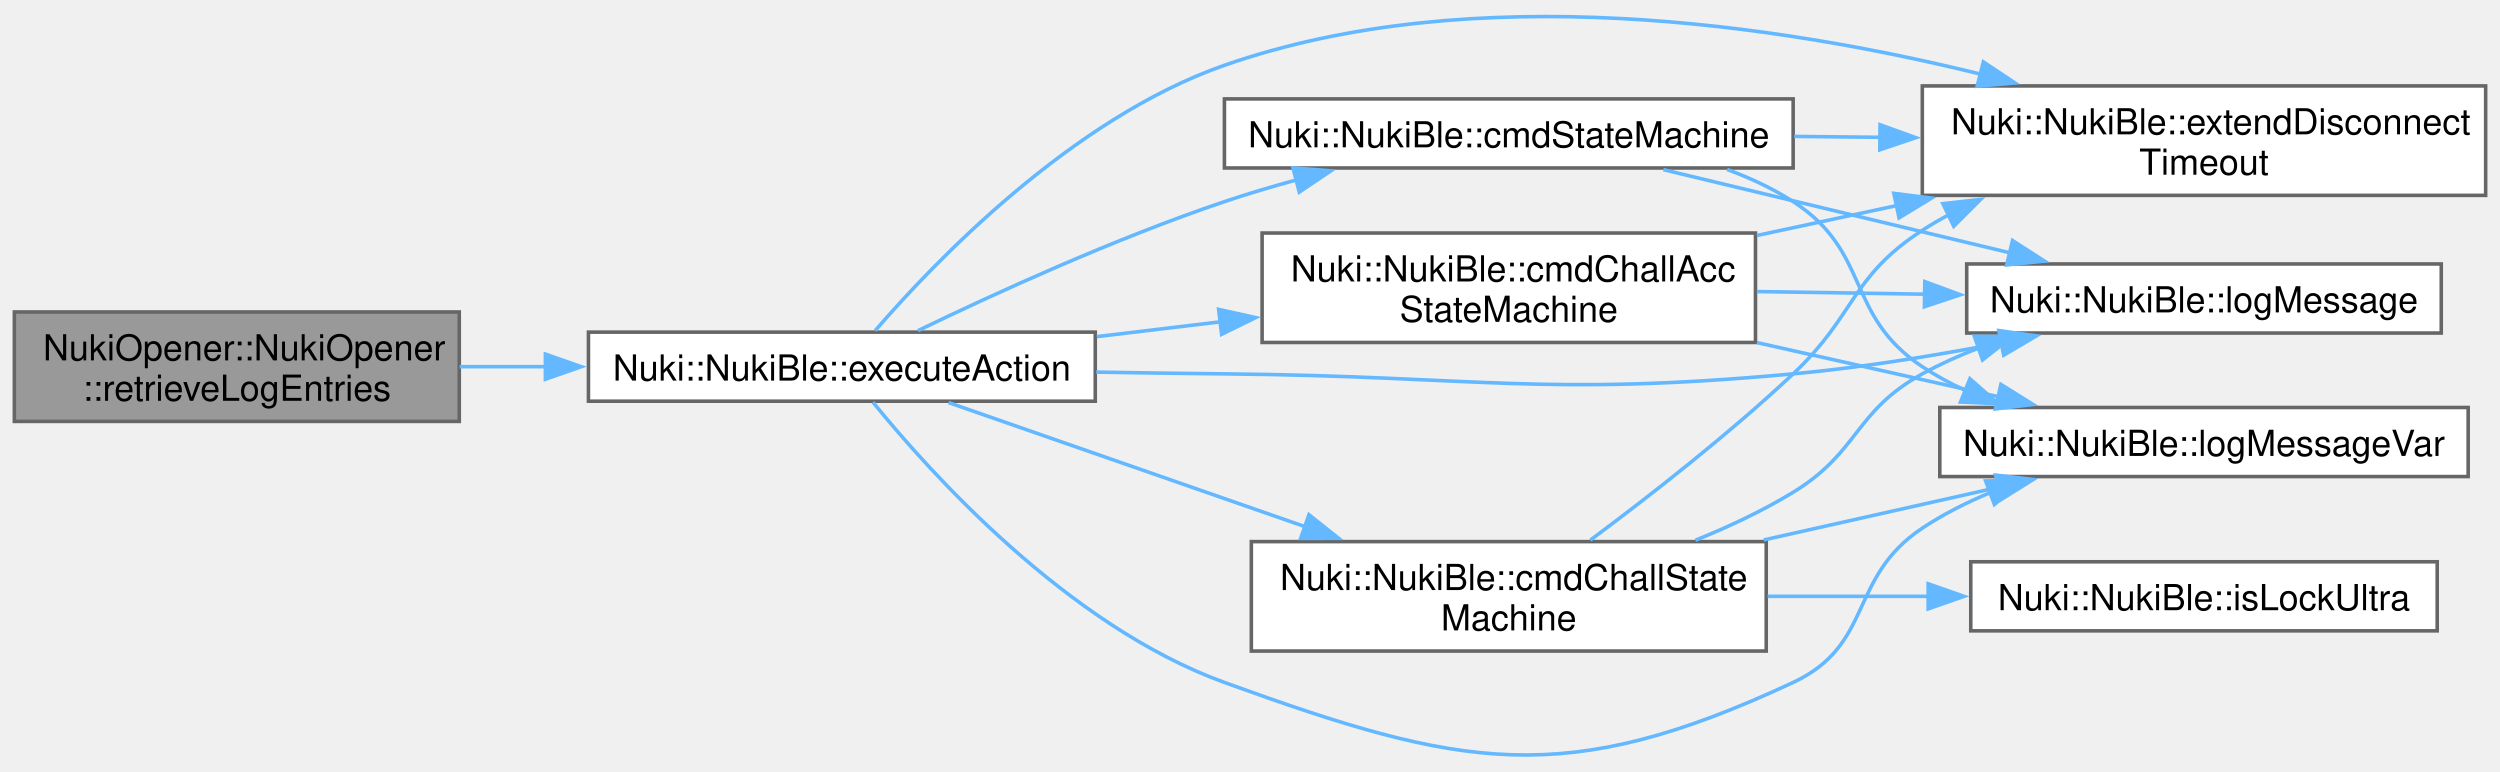
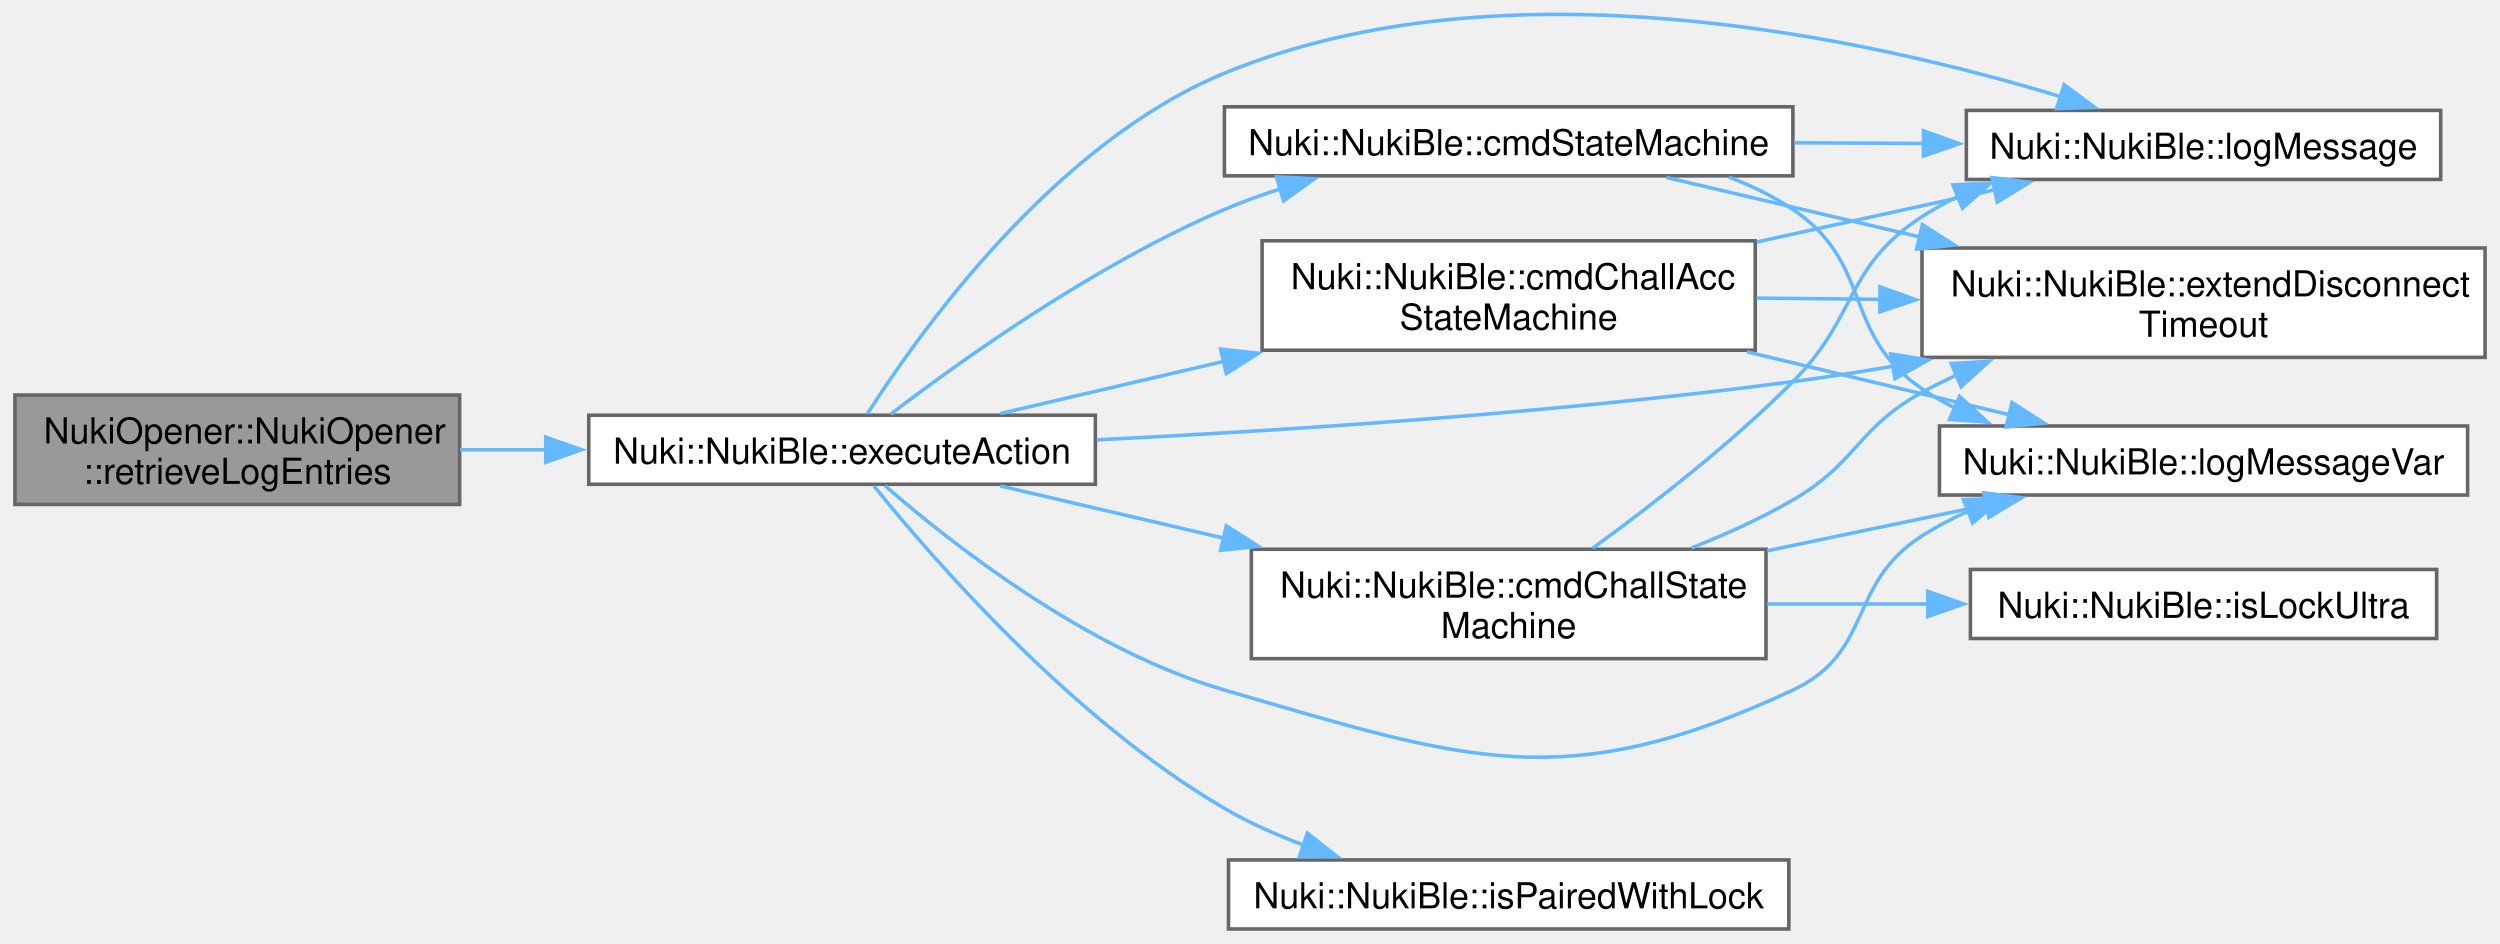
- <svg xmlns="http://www.w3.org/2000/svg" xmlns:xlink="http://www.w3.org/1999/xlink" width="697pt" height="215pt" viewBox="0.00 0.00 696.75 214.53">
-   <g id="graph0" class="graph" transform="scale(1 1) rotate(0) translate(4 210.53)">
+ <svg xmlns="http://www.w3.org/2000/svg" xmlns:xlink="http://www.w3.org/1999/xlink" width="697pt" height="263pt" viewBox="0.00 0.00 696.75 263.03">
+   <g id="graph0" class="graph" transform="scale(1 1) rotate(0) translate(4 259.03)">
    <g id="Node000001" class="node">
      <g id="a_Node000001">
        <a xlink:title="Request the opener via BLE to send the log entries.">
-           <polygon fill="#999999" stroke="#666666" points="124,-123.78 0,-123.78 0,-93.28 124,-93.28 124,-123.78" />
-           <text text-anchor="start" x="8" y="-110.28" font-family="Helvetica,sans-Serif" font-size="10.00">NukiOpener::NukiOpener</text>
-           <text text-anchor="middle" x="62" y="-99.03" font-family="Helvetica,sans-Serif" font-size="10.00">::retrieveLogEntries</text>
+           <polygon fill="#999999" stroke="#666666" points="124,-148.88 0,-148.88 0,-118.38 124,-118.38 124,-148.88" />
+           <text text-anchor="start" x="8" y="-135.38" font-family="Helvetica,sans-Serif" font-size="10.00">NukiOpener::NukiOpener</text>
+           <text text-anchor="middle" x="62" y="-124.12" font-family="Helvetica,sans-Serif" font-size="10.00">::retrieveLogEntries</text>
        </a>
      </g>
    </g>
    <g id="Node000002" class="node">
      <g id="a_Node000002">
        <a xlink:href="class_nuki_1_1_nuki_ble.html#af1f1e299e8d97e053bba80e92ba285d6" target="_top" xlink:title=" ">
-           <polygon fill="white" stroke="#666666" points="301.25,-118.16 160,-118.16 160,-98.91 301.25,-98.91 301.25,-118.16" />
-           <text text-anchor="middle" x="230.62" y="-104.66" font-family="Helvetica,sans-Serif" font-size="10.00">Nuki::NukiBle::executeAction</text>
+           <polygon fill="white" stroke="#666666" points="301.25,-143.25 160,-143.25 160,-124 301.25,-124 301.25,-143.25" />
+           <text text-anchor="middle" x="230.62" y="-129.75" font-family="Helvetica,sans-Serif" font-size="10.00">Nuki::NukiBle::executeAction</text>
        </a>
      </g>
    </g>
    <g id="edge1_Node000001_Node000002" class="edge">
      <g id="a_edge1_Node000001_Node000002">
        <a xlink:title=" ">
-           <path fill="none" stroke="#63b8ff" d="M124.1,-108.53C131.93,-108.53 140.04,-108.53 148.12,-108.53" />
-           <polygon fill="#63b8ff" stroke="#63b8ff" points="148,-112.03 158,-108.53 148,-105.03 148,-112.03" />
+           <path fill="none" stroke="#63b8ff" d="M124.1,-133.62C131.93,-133.62 140.04,-133.62 148.12,-133.62" />
+           <polygon fill="#63b8ff" stroke="#63b8ff" points="148,-137.13 158,-133.63 148,-130.13 148,-137.13" />
        </a>
      </g>
    </g>
    <g id="Node000003" class="node">
      <g id="a_Node000003">
        <a xlink:href="class_nuki_1_1_nuki_ble.html#ada0f3beebd95d35c122e25dd3f9eb886" target="_top" xlink:title=" ">
-           <polygon fill="white" stroke="#666666" points="485.25,-145.78 347.75,-145.78 347.75,-115.28 485.25,-115.28 485.25,-145.78" />
-           <text text-anchor="start" x="355.75" y="-132.28" font-family="Helvetica,sans-Serif" font-size="10.00">Nuki::NukiBle::cmdChallAcc</text>
-           <text text-anchor="middle" x="416.5" y="-121.03" font-family="Helvetica,sans-Serif" font-size="10.00">StateMachine</text>
+           <polygon fill="white" stroke="#666666" points="485.25,-191.88 347.75,-191.88 347.75,-161.38 485.25,-161.38 485.25,-191.88" />
+           <text text-anchor="start" x="355.75" y="-178.38" font-family="Helvetica,sans-Serif" font-size="10.00">Nuki::NukiBle::cmdChallAcc</text>
+           <text text-anchor="middle" x="416.5" y="-167.12" font-family="Helvetica,sans-Serif" font-size="10.00">StateMachine</text>
        </a>
      </g>
    </g>
    <g id="edge2_Node000002_Node000003" class="edge">
      <g id="a_edge2_Node000002_Node000003">
        <a xlink:title=" ">
-           <path fill="none" stroke="#63b8ff" d="M301.66,-116.91C312.93,-118.26 324.66,-119.66 336.13,-121.04" />
-           <polygon fill="#63b8ff" stroke="#63b8ff" points="335.63,-124.5 345.97,-122.21 336.46,-117.55 335.63,-124.5" />
+           <path fill="none" stroke="#63b8ff" d="M274.74,-143.71C293.36,-148.06 315.74,-153.3 337.13,-158.3" />
+           <polygon fill="#63b8ff" stroke="#63b8ff" points="336.18,-161.67 346.72,-160.54 337.78,-154.85 336.18,-161.67" />
        </a>
      </g>
    </g>
    <g id="Node000004" class="node">
      <g id="a_Node000004">
        <a xlink:href="class_nuki_1_1_nuki_ble.html#a6e8fca90c04249660dce6cb993eb4495" target="_top" xlink:title=" ">
-           <polygon fill="white" stroke="#666666" points="688.75,-186.78 531.75,-186.78 531.75,-156.28 688.75,-156.28 688.75,-186.78" />
-           <text text-anchor="start" x="539.75" y="-173.28" font-family="Helvetica,sans-Serif" font-size="10.00">Nuki::NukiBle::extendDisconnect</text>
-           <text text-anchor="middle" x="610.25" y="-162.03" font-family="Helvetica,sans-Serif" font-size="10.00">Timeout</text>
+           <polygon fill="white" stroke="#666666" points="688.75,-189.88 531.75,-189.88 531.75,-159.38 688.75,-159.38 688.75,-189.88" />
+           <text text-anchor="start" x="539.75" y="-176.38" font-family="Helvetica,sans-Serif" font-size="10.00">Nuki::NukiBle::extendDisconnect</text>
+           <text text-anchor="middle" x="610.25" y="-165.12" font-family="Helvetica,sans-Serif" font-size="10.00">Timeout</text>
        </a>
      </g>
    </g>
    <g id="edge15_Node000002_Node000004" class="edge">
      <g id="a_edge15_Node000002_Node000004">
        <a xlink:title=" ">
-           <path fill="none" stroke="#63b8ff" d="M239.91,-118.58C256.2,-137.45 294.56,-177.63 337.25,-192.53 406.63,-216.76 491.82,-203.9 548.18,-190.02" />
-           <polygon fill="#63b8ff" stroke="#63b8ff" points="548.76,-193.48 557.58,-187.61 547.03,-186.7 548.76,-193.48" />
+           <path fill="none" stroke="#63b8ff" d="M301.65,-136.38C355.02,-139.03 430.23,-143.95 495.75,-152.62 504.9,-153.84 514.43,-155.32 523.9,-156.95" />
+           <polygon fill="#63b8ff" stroke="#63b8ff" points="523.03,-160.35 533.48,-158.64 524.25,-153.45 523.03,-160.35" />
        </a>
      </g>
    </g>
    <g id="Node000005" class="node">
      <g id="a_Node000005">
        <a xlink:href="class_nuki_1_1_nuki_ble.html#ac7ce691d9c3e586474655d1663eb2e20" target="_top" xlink:title=" ">
-           <polygon fill="white" stroke="#666666" points="676.38,-137.16 544.12,-137.16 544.12,-117.91 676.38,-117.91 676.38,-137.16" />
-           <text text-anchor="middle" x="610.25" y="-123.66" font-family="Helvetica,sans-Serif" font-size="10.00">Nuki::NukiBle::logMessage</text>
-         </a>
-       </g>
-     </g>
-     <g id="edge16_Node000002_Node000005" class="edge">
-       <g id="a_edge16_Node000002_Node000005">
-         <a xlink:title=" ">
-           <path fill="none" stroke="#63b8ff" d="M301.51,-107.02C313.43,-106.82 325.7,-106.64 337.25,-106.53 407.69,-105.87 425.6,-100.1 495.75,-106.53 514.84,-108.28 535.51,-111.66 553.91,-115.2" />
-           <polygon fill="#63b8ff" stroke="#63b8ff" points="553.07,-118.6 563.56,-117.12 554.43,-111.73 553.07,-118.6" />
+           <polygon fill="white" stroke="#666666" points="676.38,-228.25 544.12,-228.25 544.12,-209 676.38,-209 676.38,-228.25" />
+           <text text-anchor="middle" x="610.25" y="-214.75" font-family="Helvetica,sans-Serif" font-size="10.00">Nuki::NukiBle::logMessage</text>
+         </a>
+       </g>
+     </g>
+     <g id="edge17_Node000002_Node000005" class="edge">
+       <g id="a_edge17_Node000002_Node000005">
+         <a xlink:title=" ">
+           <path fill="none" stroke="#63b8ff" d="M237.71,-143.67C251.87,-165.91 289.44,-218.91 337.25,-238.62 415.1,-270.74 516.06,-248.58 570.45,-232.06" />
+           <polygon fill="#63b8ff" stroke="#63b8ff" points="571.39,-235.43 579.88,-229.09 569.29,-228.75 571.39,-235.43" />
        </a>
      </g>
    </g>
    <g id="Node000006" class="node">
      <g id="a_Node000006">
        <a xlink:href="class_nuki_1_1_nuki_ble.html#af3650133f46aeca48a5f01b95d23ab71" target="_top" xlink:title=" ">
-           <polygon fill="white" stroke="#666666" points="683.88,-97.16 536.62,-97.16 536.62,-77.91 683.88,-77.91 683.88,-97.16" />
-           <text text-anchor="middle" x="610.25" y="-83.66" font-family="Helvetica,sans-Serif" font-size="10.00">Nuki::NukiBle::logMessageVar</text>
-         </a>
-       </g>
-     </g>
-     <g id="edge17_Node000002_Node000006" class="edge">
-       <g id="a_edge17_Node000002_Node000006">
-         <a xlink:title=" ">
-           <path fill="none" stroke="#63b8ff" d="M239.3,-98.62C255.11,-79.14 293.49,-36.37 337.25,-20.53 403.49,3.44 431.92,9.27 495.75,-20.53 518.33,-31.08 511,-49.73 531.75,-63.53 537.6,-67.42 544.11,-70.71 550.8,-73.48" />
-           <polygon fill="#63b8ff" stroke="#63b8ff" points="549.39,-76.69 559.99,-76.89 551.83,-70.13 549.39,-76.69" />
+           <polygon fill="white" stroke="#666666" points="683.88,-140.25 536.62,-140.25 536.62,-121 683.88,-121 683.88,-140.25" />
+           <text text-anchor="middle" x="610.25" y="-126.75" font-family="Helvetica,sans-Serif" font-size="10.00">Nuki::NukiBle::logMessageVar</text>
+         </a>
+       </g>
+     </g>
+     <g id="edge18_Node000002_Node000006" class="edge">
+       <g id="a_edge18_Node000002_Node000006">
+         <a xlink:title=" ">
+           <path fill="none" stroke="#63b8ff" d="M242.59,-123.61C260.69,-107.83 298.67,-77.83 337.25,-66.62 404.9,-46.98 431.92,-36.82 495.75,-66.62 518.33,-77.17 510.76,-96.19 531.75,-109.62 535.78,-112.2 540.12,-114.47 544.62,-116.46" />
+           <polygon fill="#63b8ff" stroke="#63b8ff" points="543.32,-119.71 553.91,-120.06 545.86,-113.18 543.32,-119.71" />
        </a>
      </g>
    </g>
    <g id="Node000007" class="node">
      <g id="a_Node000007">
        <a xlink:href="class_nuki_1_1_nuki_ble.html#a59169a9f492793762e3c6ba39b611b07" target="_top" xlink:title=" ">
-           <polygon fill="white" stroke="#666666" points="488.25,-59.78 344.75,-59.78 344.75,-29.28 488.25,-29.28 488.25,-59.78" />
-           <text text-anchor="start" x="352.75" y="-46.28" font-family="Helvetica,sans-Serif" font-size="10.00">Nuki::NukiBle::cmdChallState</text>
-           <text text-anchor="middle" x="416.5" y="-35.03" font-family="Helvetica,sans-Serif" font-size="10.00">Machine</text>
+           <polygon fill="white" stroke="#666666" points="488.25,-105.88 344.75,-105.88 344.75,-75.38 488.25,-75.38 488.25,-105.88" />
+           <text text-anchor="start" x="352.75" y="-92.38" font-family="Helvetica,sans-Serif" font-size="10.00">Nuki::NukiBle::cmdChallState</text>
+           <text text-anchor="middle" x="416.5" y="-81.12" font-family="Helvetica,sans-Serif" font-size="10.00">Machine</text>
        </a>
      </g>
    </g>
    <g id="edge6_Node000002_Node000007" class="edge">
      <g id="a_edge6_Node000002_Node000007">
        <a xlink:title=" ">
-           <path fill="none" stroke="#63b8ff" d="M260.36,-98.53C286.85,-89.31 326.93,-75.36 359.71,-63.95" />
-           <polygon fill="#63b8ff" stroke="#63b8ff" points="360.8,-67.28 369.09,-60.69 358.49,-60.67 360.8,-67.28" />
+           <path fill="none" stroke="#63b8ff" d="M274.74,-123.54C293.36,-119.19 315.74,-113.95 337.13,-108.95" />
+           <polygon fill="#63b8ff" stroke="#63b8ff" points="337.78,-112.4 346.72,-106.71 336.18,-105.58 337.78,-112.4" />
        </a>
      </g>
    </g>
    <g id="Node000009" class="node">
      <g id="a_Node000009">
        <a xlink:href="class_nuki_1_1_nuki_ble.html#ad135bb1455665decfddff67772c1d411" target="_top" xlink:title=" ">
-           <polygon fill="white" stroke="#666666" points="495.75,-183.16 337.25,-183.16 337.25,-163.91 495.75,-163.91 495.75,-183.16" />
-           <text text-anchor="middle" x="416.5" y="-169.66" font-family="Helvetica,sans-Serif" font-size="10.00">Nuki::NukiBle::cmdStateMachine</text>
+           <polygon fill="white" stroke="#666666" points="495.75,-229.25 337.25,-229.25 337.25,-210 495.75,-210 495.75,-229.25" />
+           <text text-anchor="middle" x="416.5" y="-215.75" font-family="Helvetica,sans-Serif" font-size="10.00">Nuki::NukiBle::cmdStateMachine</text>
        </a>
      </g>
    </g>
    <g id="edge11_Node000002_Node000009" class="edge">
      <g id="a_edge11_Node000002_Node000009">
        <a xlink:title=" ">
-           <path fill="none" stroke="#63b8ff" d="M251.86,-118.59C272.82,-128.72 306.73,-144.27 337.25,-154.53 343.77,-156.73 350.68,-158.78 357.58,-160.66" />
-           <polygon fill="#63b8ff" stroke="#63b8ff" points="356.34,-163.96 366.9,-163.1 358.11,-157.19 356.34,-163.96" />
+           <path fill="none" stroke="#63b8ff" d="M244.2,-143.55C263.25,-158.13 301.07,-185.26 337.25,-200.62 342.22,-202.73 347.46,-204.64 352.79,-206.35" />
+           <polygon fill="#63b8ff" stroke="#63b8ff" points="351.76,-209.7 362.34,-209.18 353.74,-202.99 351.76,-209.7" />
+         </a>
+       </g>
+     </g>
+     <g id="Node000010" class="node">
+       <g id="a_Node000010">
+         <a xlink:href="class_nuki_1_1_nuki_ble.html#a050f54fbfcea03dc5238e8c66a7e89ca" target="_top" xlink:title="Returns pairing state (if credentials are stored or not)">
+           <polygon fill="white" stroke="#666666" points="494.62,-19.25 338.38,-19.25 338.38,0 494.62,0 494.62,-19.25" />
+           <text text-anchor="middle" x="416.5" y="-5.75" font-family="Helvetica,sans-Serif" font-size="10.00">Nuki::NukiBle::isPairedWithLock</text>
+         </a>
+       </g>
+     </g>
+     <g id="edge16_Node000002_Node000010" class="edge">
+       <g id="a_edge16_Node000002_Node000010">
+         <a xlink:title=" ">
+           <path fill="none" stroke="#63b8ff" d="M239.51,-123.52C255.69,-103.47 294.71,-58.43 337.25,-33.62 344.09,-29.64 351.66,-26.25 359.32,-23.38" />
+           <polygon fill="#63b8ff" stroke="#63b8ff" points="360.38,-26.72 368.71,-20.17 358.12,-20.1 360.38,-26.72" />
        </a>
      </g>
    </g>
    <g id="edge3_Node000003_Node000004" class="edge">
      <g id="a_edge3_Node000003_Node000004">
        <a xlink:title=" ">
-           <path fill="none" stroke="#63b8ff" d="M485.64,-145.1C498.34,-147.82 511.75,-150.69 524.87,-153.49" />
-           <polygon fill="#63b8ff" stroke="#63b8ff" points="523.81,-156.84 534.32,-155.51 525.27,-150 523.81,-156.84" />
+           <path fill="none" stroke="#63b8ff" d="M485.64,-175.91C496.79,-175.8 508.47,-175.68 520.03,-175.56" />
+           <polygon fill="#63b8ff" stroke="#63b8ff" points="520.05,-179.06 530.01,-175.45 519.97,-172.06 520.05,-179.06" />
        </a>
      </g>
    </g>
    <g id="edge4_Node000003_Node000005" class="edge">
      <g id="a_edge4_Node000003_Node000005">
        <a xlink:title=" ">
-           <path fill="none" stroke="#63b8ff" d="M485.64,-129.47C500.89,-129.23 517.16,-128.97 532.72,-128.73" />
-           <polygon fill="#63b8ff" stroke="#63b8ff" points="532.44,-132.24 542.38,-128.58 532.33,-125.24 532.44,-132.24" />
+           <path fill="none" stroke="#63b8ff" d="M485.64,-191.55C507.45,-196.33 531.35,-201.56 552.28,-206.15" />
+           <polygon fill="#63b8ff" stroke="#63b8ff" points="551.25,-209.5 561.76,-208.22 552.74,-202.67 551.25,-209.5" />
        </a>
      </g>
    </g>
    <g id="edge5_Node000003_Node000006" class="edge">
      <g id="a_edge5_Node000003_Node000006">
        <a xlink:title=" ">
-           <path fill="none" stroke="#63b8ff" d="M485.64,-115.25C507.73,-110.3 531.95,-104.87 553.07,-100.13" />
-           <polygon fill="#63b8ff" stroke="#63b8ff" points="553.65,-103.59 562.64,-97.99 552.11,-96.76 553.65,-103.59" />
+           <path fill="none" stroke="#63b8ff" d="M482.95,-160.92C506.81,-155.2 533.46,-148.81 556.11,-143.37" />
+           <polygon fill="#63b8ff" stroke="#63b8ff" points="556.84,-146.8 565.75,-141.06 555.21,-139.99 556.84,-146.8" />
        </a>
      </g>
    </g>
    <g id="edge7_Node000007_Node000004" class="edge">
      <g id="a_edge7_Node000007_Node000004">
        <a xlink:title=" ">
-           <path fill="none" stroke="#63b8ff" d="M439.22,-60.19C455.38,-72.21 477.68,-89.57 495.75,-106.53 513.18,-122.91 511.68,-133.53 531.75,-146.53 534.14,-148.08 536.63,-149.54 539.19,-150.91" />
-           <polygon fill="#63b8ff" stroke="#63b8ff" points="537.48,-153.97 548.01,-155.15 540.51,-147.66 537.48,-153.97" />
+           <path fill="none" stroke="#63b8ff" d="M467.5,-106.26C477.15,-110.07 486.97,-114.54 495.75,-119.62 513.77,-130.06 513.51,-139.58 531.75,-149.62 534.91,-151.36 538.21,-153 541.58,-154.55" />
+           <polygon fill="#63b8ff" stroke="#63b8ff" points="539.93,-157.65 550.51,-158.31 542.65,-151.2 539.93,-157.65" />
        </a>
      </g>
    </g>
    <g id="edge9_Node000007_Node000005" class="edge">
      <g id="a_edge9_Node000007_Node000005">
        <a xlink:title=" ">
-           <path fill="none" stroke="#63b8ff" d="M468.52,-60.17C477.88,-63.94 487.34,-68.4 495.75,-73.53 514.27,-84.85 512.74,-96.06 531.75,-106.53 536.74,-109.28 542.1,-111.68 547.6,-113.78" />
-           <polygon fill="#63b8ff" stroke="#63b8ff" points="546.25,-117.02 556.84,-116.97 548.53,-110.4 546.25,-117.02" />
+           <path fill="none" stroke="#63b8ff" d="M439.91,-106.17C456.22,-118 478.4,-135.17 495.75,-152.62 514.05,-171.04 510.03,-184.41 531.75,-198.62 534.99,-200.74 538.44,-202.64 542.01,-204.33" />
+           <polygon fill="#63b8ff" stroke="#63b8ff" points="540.39,-207.45 550.97,-208.02 543.05,-200.98 540.39,-207.45" />
        </a>
      </g>
    </g>
    <g id="edge10_Node000007_Node000006" class="edge">
      <g id="a_edge10_Node000007_Node000006">
        <a xlink:title=" ">
-           <path fill="none" stroke="#63b8ff" d="M487.54,-60.24C509.11,-65.08 532.57,-70.34 553.09,-74.94" />
-           <polygon fill="#63b8ff" stroke="#63b8ff" points="552.15,-78.32 562.67,-77.09 553.68,-71.49 552.15,-78.32" />
+           <path fill="none" stroke="#63b8ff" d="M488.63,-105.46C508.76,-109.66 530.46,-114.19 549.83,-118.23" />
+           <polygon fill="#63b8ff" stroke="#63b8ff" points="548.95,-121.62 559.45,-120.24 550.38,-114.77 548.95,-121.62" />
        </a>
      </g>
    </g>
    <g id="Node000008" class="node">
      <g id="a_Node000008">
        <a xlink:href="class_nuki_1_1_nuki_ble.html#a25207bb564a4b54b8dd8c872177b53a7" target="_top" xlink:title="Returns if BLE is pairing/paired/connected with a Smart Lock Ultra.">
-           <polygon fill="white" stroke="#666666" points="675.25,-54.16 545.25,-54.16 545.25,-34.91 675.25,-34.91 675.25,-54.16" />
-           <text text-anchor="middle" x="610.25" y="-40.66" font-family="Helvetica,sans-Serif" font-size="10.00">Nuki::NukiBle::isLockUltra</text>
+           <polygon fill="white" stroke="#666666" points="675.25,-100.25 545.25,-100.25 545.25,-81 675.25,-81 675.25,-100.25" />
+           <text text-anchor="middle" x="610.25" y="-86.75" font-family="Helvetica,sans-Serif" font-size="10.00">Nuki::NukiBle::isLockUltra</text>
        </a>
      </g>
    </g>
    <g id="edge8_Node000007_Node000008" class="edge">
      <g id="a_edge8_Node000007_Node000008">
        <a xlink:title=" ">
-           <path fill="none" stroke="#63b8ff" d="M488.63,-44.53C503.32,-44.53 518.85,-44.53 533.69,-44.53" />
-           <polygon fill="#63b8ff" stroke="#63b8ff" points="533.37,-48.03 543.37,-44.53 533.37,-41.03 533.37,-48.03" />
+           <path fill="none" stroke="#63b8ff" d="M488.63,-90.62C503.32,-90.62 518.85,-90.62 533.69,-90.62" />
+           <polygon fill="#63b8ff" stroke="#63b8ff" points="533.37,-94.13 543.37,-90.63 533.37,-87.13 533.37,-94.13" />
        </a>
      </g>
    </g>
    <g id="edge12_Node000009_Node000004" class="edge">
      <g id="a_edge12_Node000009_Node000004">
        <a xlink:title=" ">
-           <path fill="none" stroke="#63b8ff" d="M496.05,-172.71C503.99,-172.63 512.1,-172.55 520.14,-172.46" />
-           <polygon fill="#63b8ff" stroke="#63b8ff" points="519.97,-175.96 529.93,-172.36 519.9,-168.97 519.97,-175.96" />
+           <path fill="none" stroke="#63b8ff" d="M460.53,-209.53C481.41,-204.63 507.14,-198.59 531.3,-192.92" />
+           <polygon fill="#63b8ff" stroke="#63b8ff" points="531.86,-196.38 540.79,-190.69 530.26,-189.57 531.86,-196.38" />
        </a>
      </g>
    </g>
    <g id="edge13_Node000009_Node000005" class="edge">
      <g id="a_edge13_Node000009_Node000005">
        <a xlink:title=" ">
-           <path fill="none" stroke="#63b8ff" d="M459.58,-163.44C488.05,-156.61 525.89,-147.53 556.39,-140.21" />
-           <polygon fill="#63b8ff" stroke="#63b8ff" points="556.89,-143.69 565.8,-137.96 555.26,-136.89 556.89,-143.69" />
+           <path fill="none" stroke="#63b8ff" d="M496.05,-219.22C508.04,-219.15 520.4,-219.09 532.36,-219.03" />
+           <polygon fill="#63b8ff" stroke="#63b8ff" points="532.18,-222.53 542.16,-218.97 532.14,-215.53 532.18,-222.53" />
        </a>
      </g>
    </g>
    <g id="edge14_Node000009_Node000006" class="edge">
      <g id="a_edge14_Node000009_Node000006">
        <a xlink:title=" ">
-           <path fill="none" stroke="#63b8ff" d="M477.36,-163.49C483.83,-161.11 490.11,-158.17 495.75,-154.53 517.57,-140.47 510.12,-122.88 531.75,-108.53 535.5,-106.05 539.53,-103.85 543.72,-101.92" />
-           <polygon fill="#63b8ff" stroke="#63b8ff" points="545.01,-105.17 552.97,-98.19 542.39,-98.68 545.01,-105.17" />
+           <path fill="none" stroke="#63b8ff" d="M477.91,-209.65C484.21,-207.26 490.3,-204.29 495.75,-200.62 518.47,-185.33 509.14,-166.08 531.75,-150.62 534.64,-148.65 537.71,-146.87 540.9,-145.27" />
+           <polygon fill="#63b8ff" stroke="#63b8ff" points="542.23,-148.5 550.02,-141.32 539.45,-142.08 542.23,-148.5" />
        </a>
      </g>
    </g>
  </g>
</svg>
